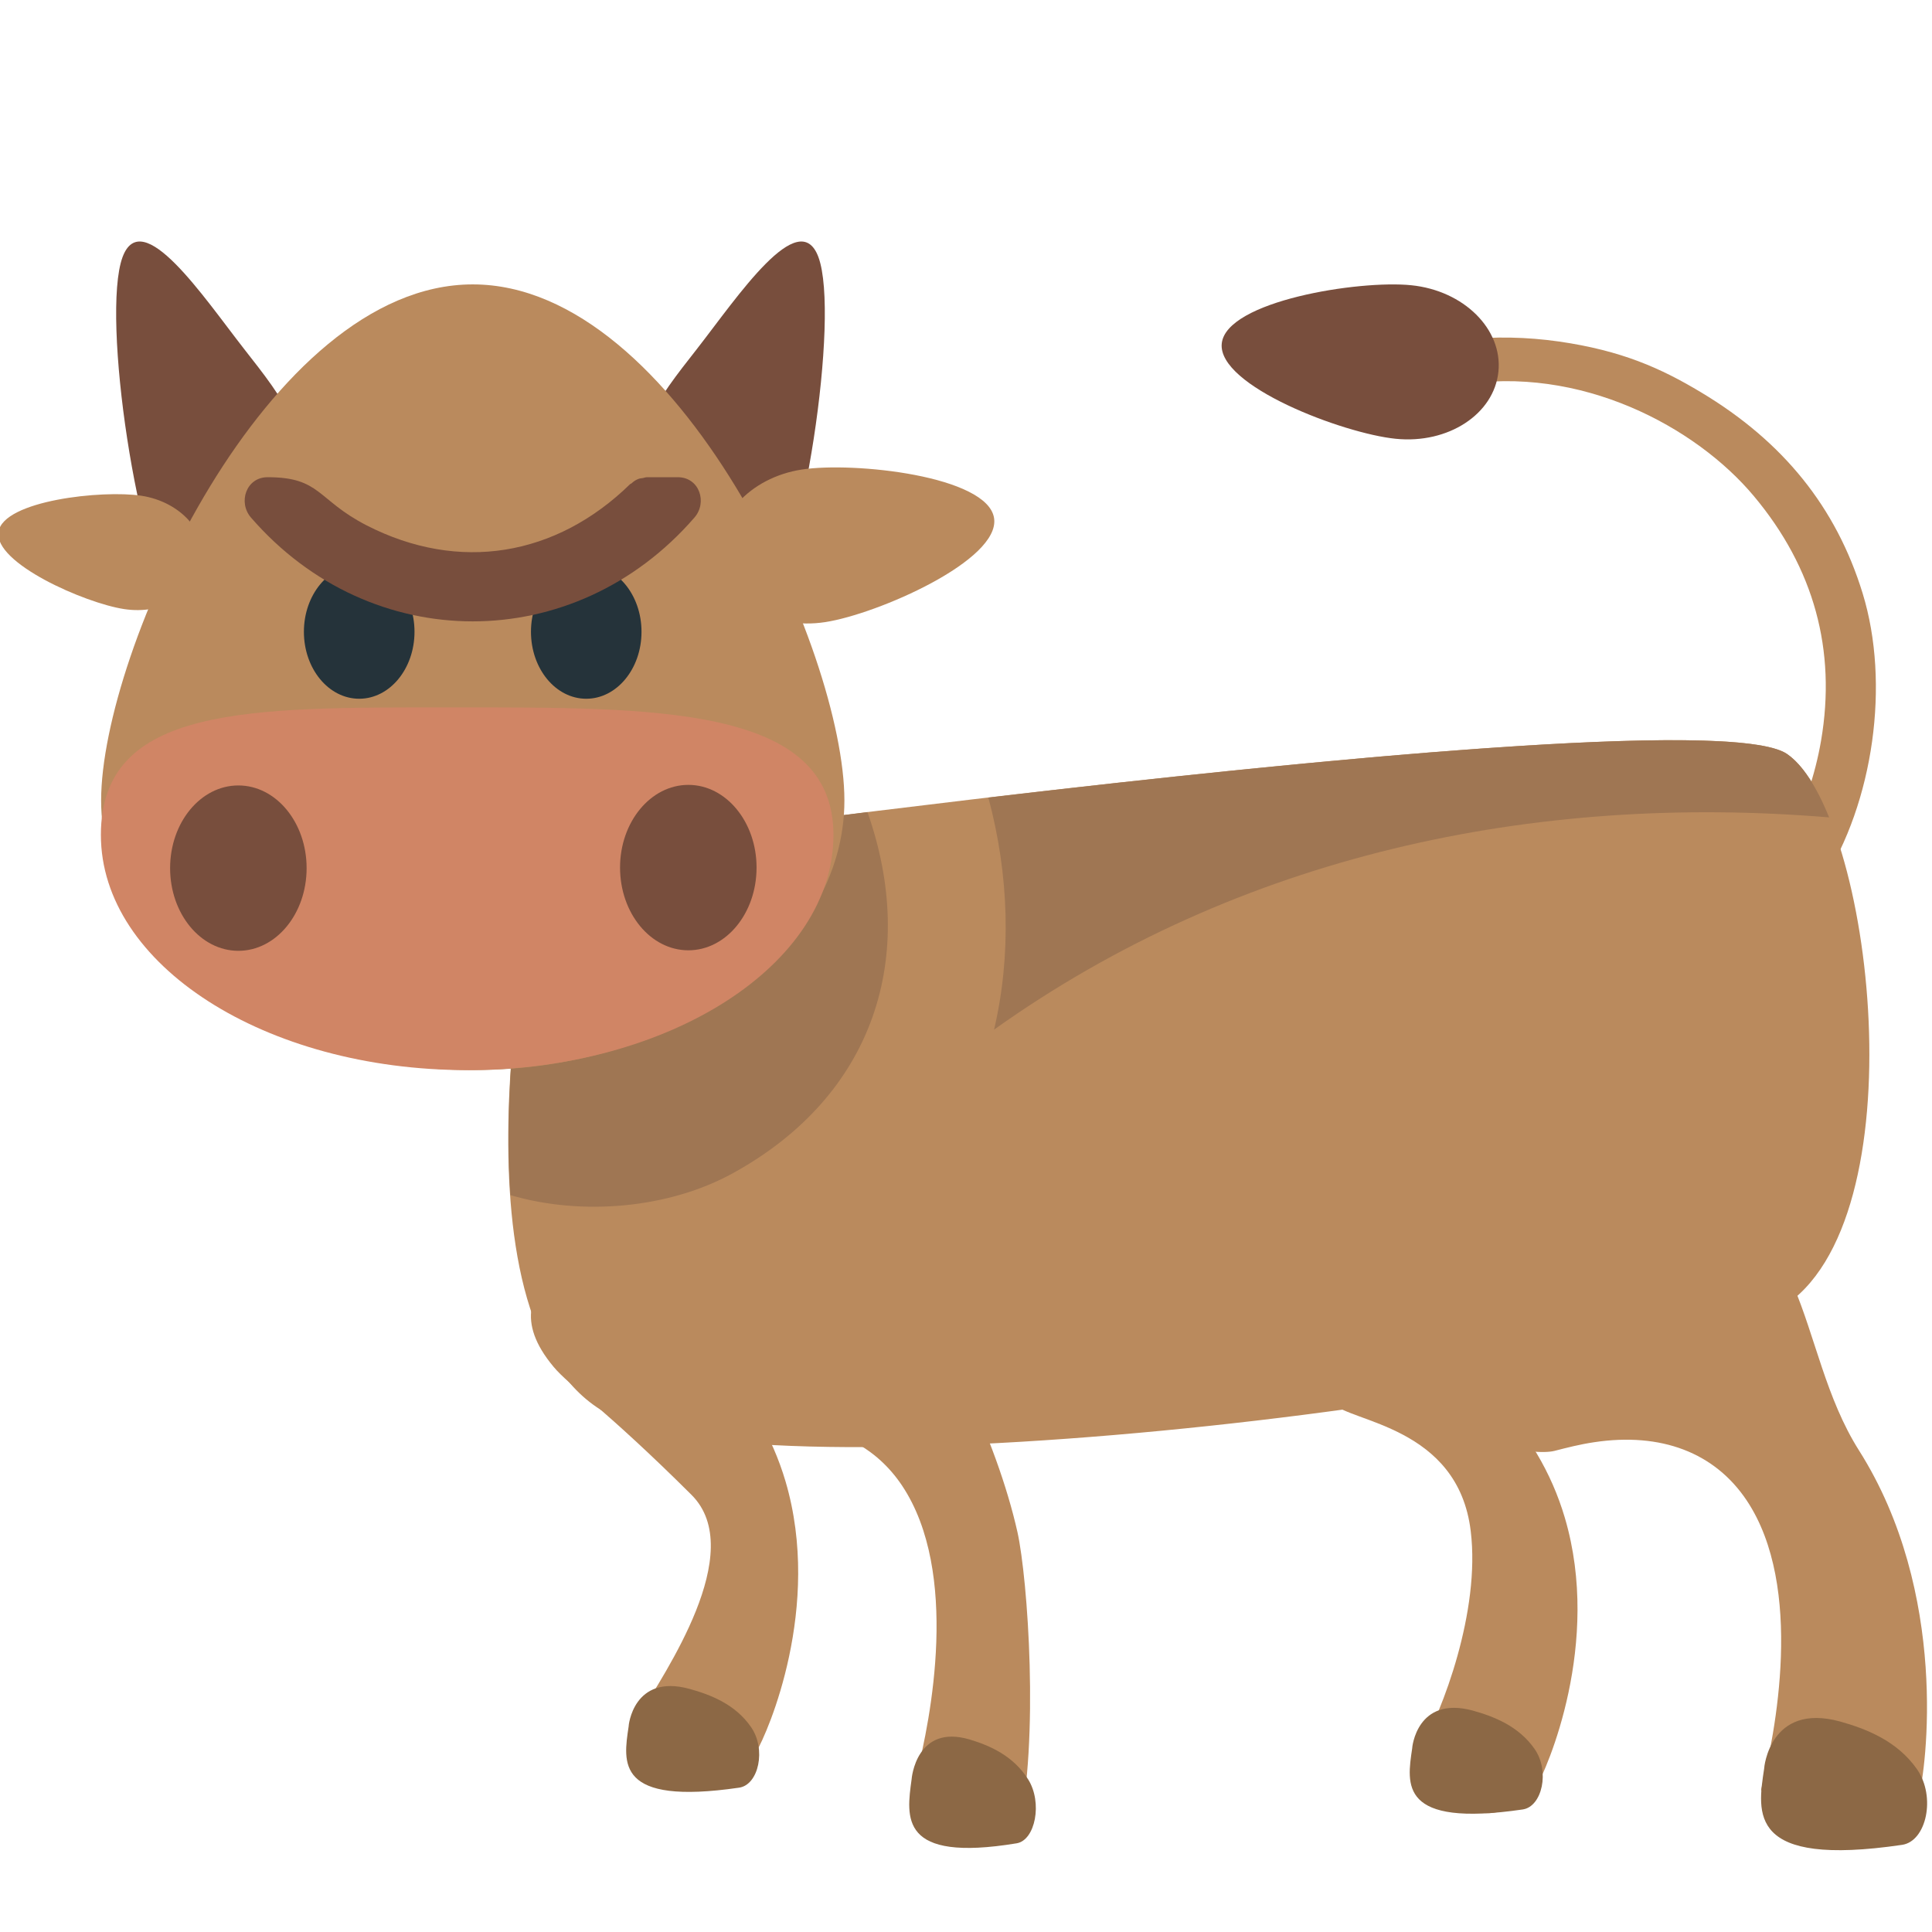
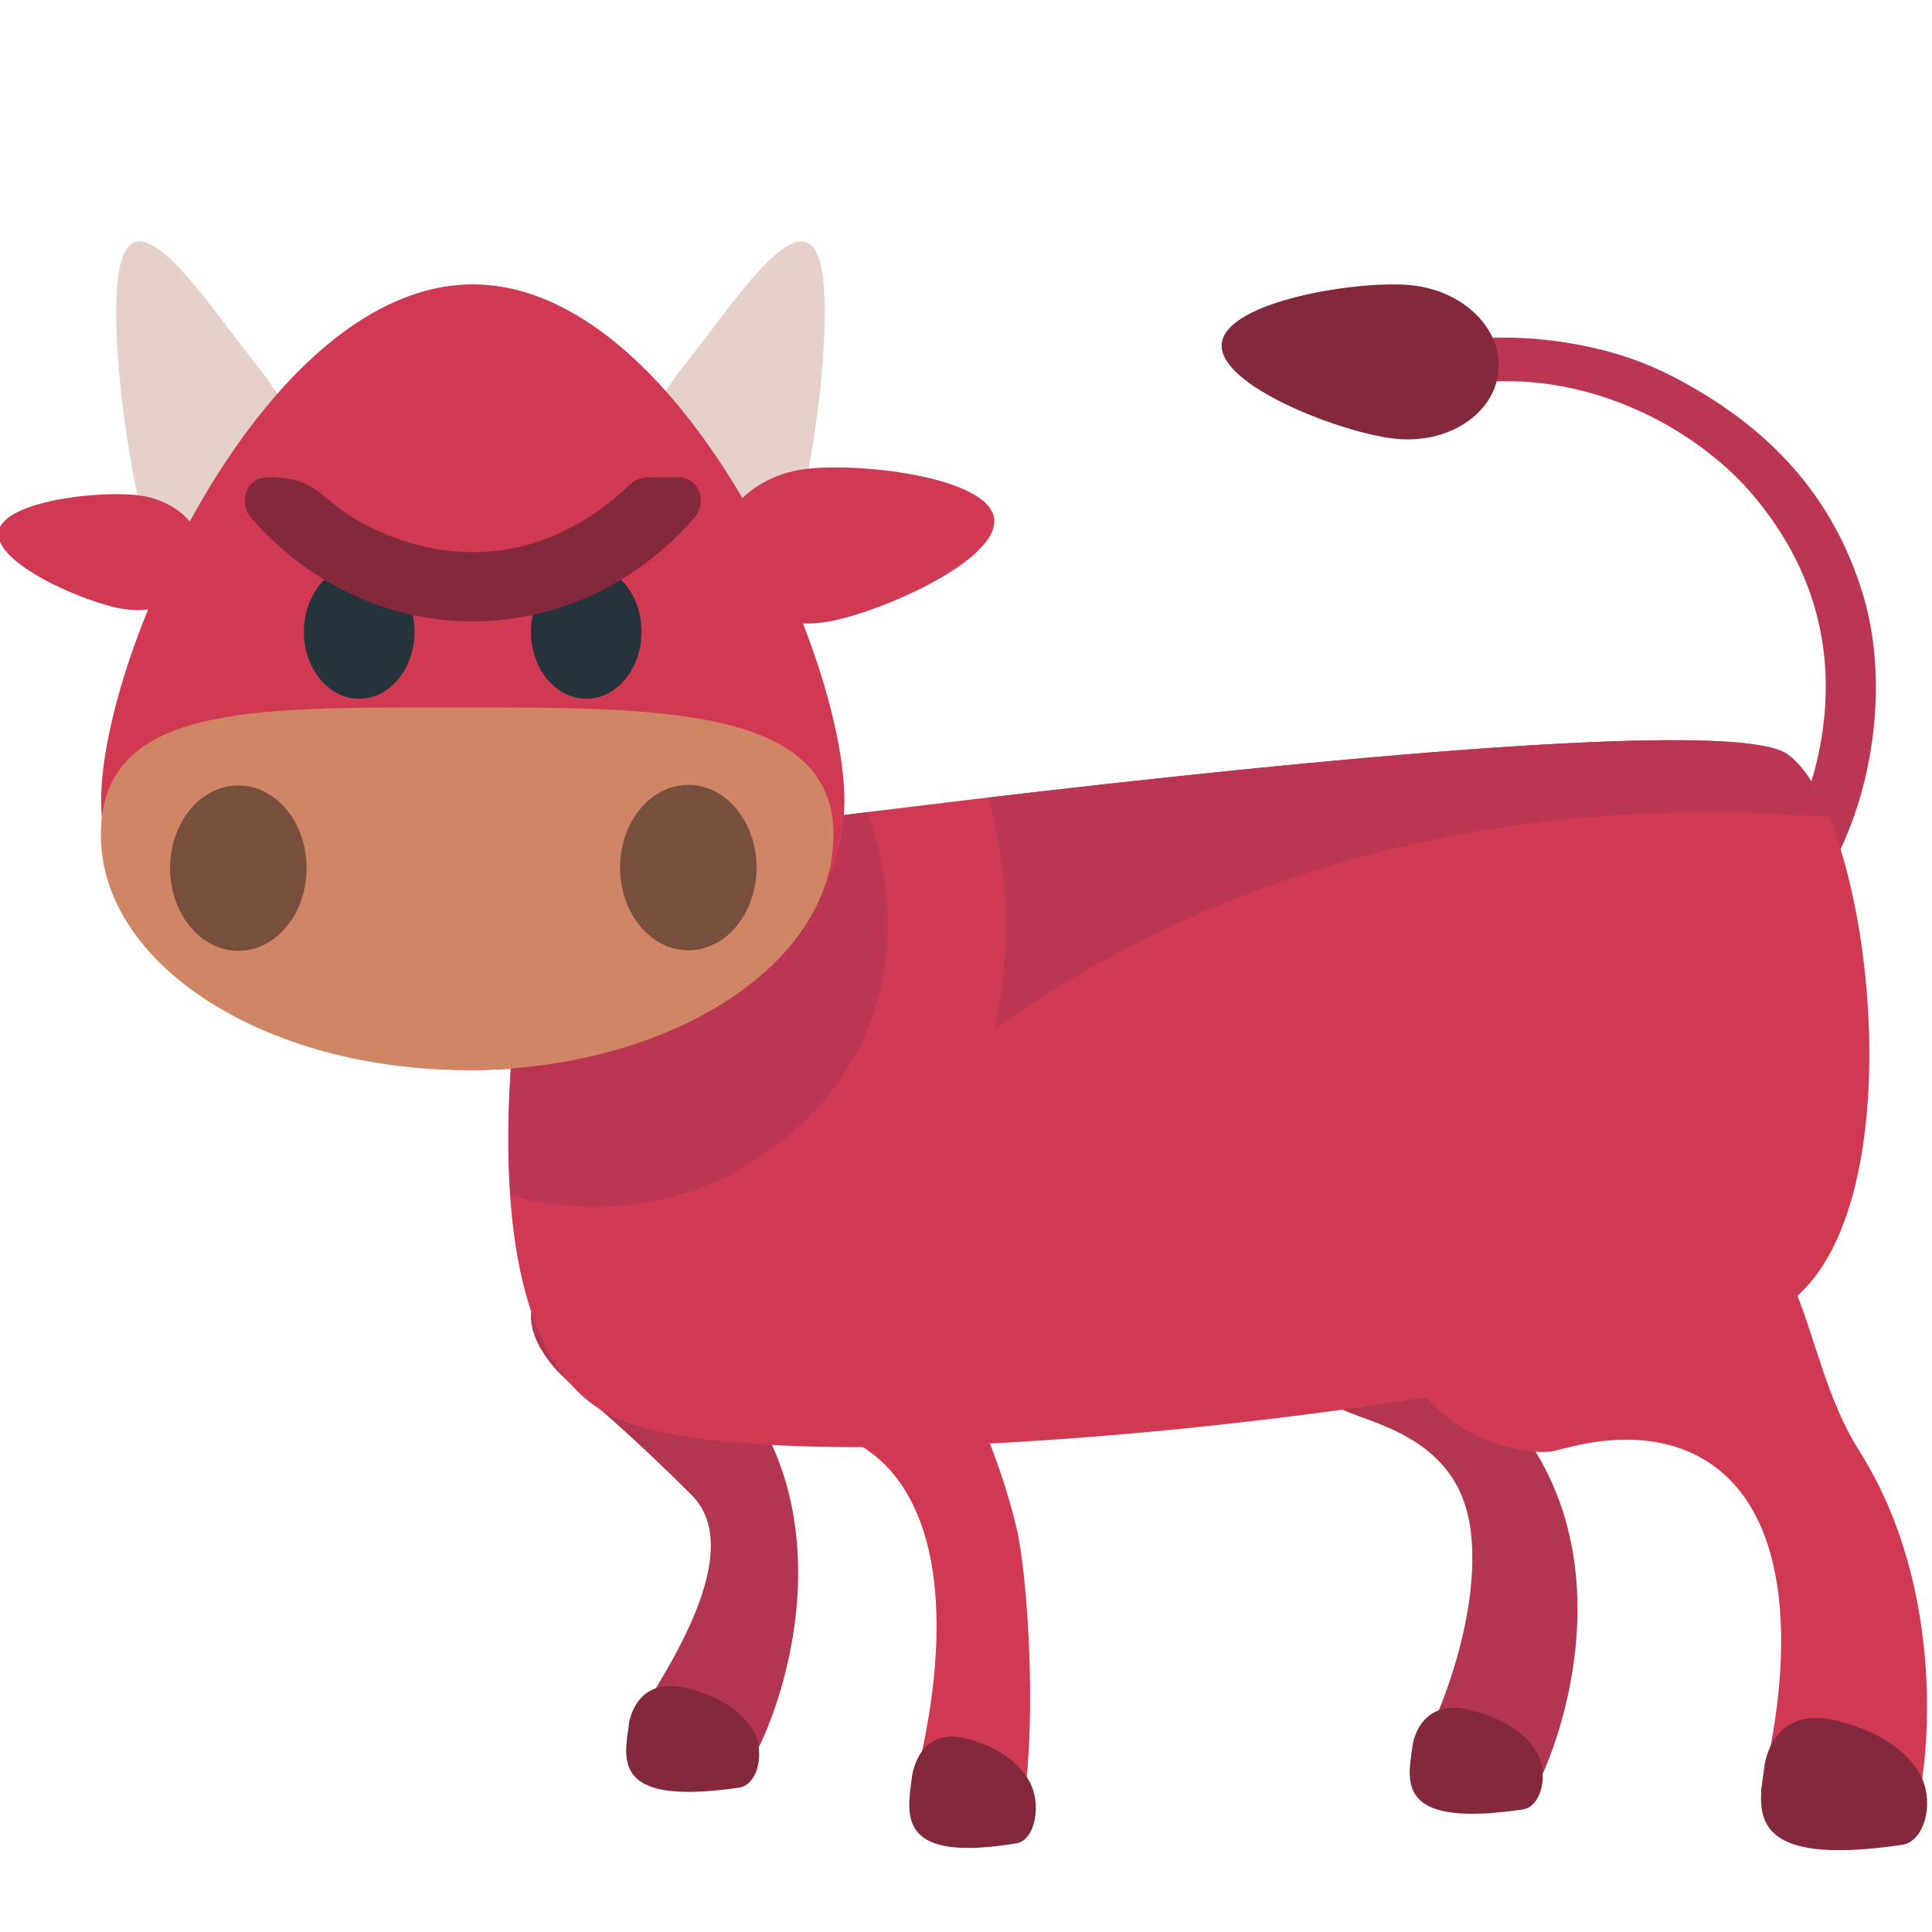
<svg xmlns="http://www.w3.org/2000/svg" version="1.1" id="Layer_1" x="0px" y="0px" width="64px" height="64px" viewBox="0 0 64 64" enable-background="new 0 0 64 64" xml:space="preserve">
-   <defs id="defs5092" />
-   <g id="g5036" transform="translate(0,8)">
-     <path d="m 48.316,4.761 c 4.033,-0.69 7.872,1.383 9.787,3.678 1.987,2.375 2.735,5.099 2.222,8.098 -0.398,2.304 -1.505,4.376 -3.132,6.016 0.575,0.226 1.189,0.377 1.83,0.449 0.49,-0.551 0.939,-1.143 1.339,-1.77 1.705,-2.659 2.256,-6.594 1.341,-9.575 C 60.827,8.802 59.067,6.623 56.342,4.992 55.024,4.2 53.721,3.613 51.642,3.313 50.577,3.162 49.516,3.14 48.483,3.254 47.694,3.838 47.694,4.168 47.694,4.17 c 0.003,0.064 0.134,0.291 0.622,0.591 z" id="path5038" style="fill:#ba8a5d" />
-     <path d="m 26.023,41.077 c -0.89,-3.014 -3.185,-5.338 -6.826,-6.906 -0.198,-0.086 -0.406,-0.165 -0.607,-0.247 -1.029,0.796 -1.503,1.857 -0.253,3.352 0.527,0.635 1.705,1.391 4.568,4.241 1.895,1.885 -0.939,5.957 -1.676,7.228 0.151,0.473 0.81,1.614 1.686,1.99 0.247,0.106 0.996,0.432 2.132,-0.693 0.392,-0.655 2.197,-4.814 0.976,-8.965 z" id="path5040" style="fill:#ba8a5d" />
-     <path d="m 51.838,42.28 c -0.892,-3.014 -3.185,-5.338 -6.827,-6.906 -0.196,-0.086 -0.402,-0.16 -0.606,-0.247 -1.028,0.796 -1.504,1.862 -0.255,3.355 0.534,0.631 4.153,0.748 4.57,4.241 0.323,2.649 -0.937,5.953 -1.678,7.228 0.153,0.474 0.813,1.614 1.688,1.99 0.249,0.103 0.998,0.428 2.131,-0.693 0.395,-0.654 2.201,-4.817 0.977,-8.968 z" id="path5042" style="fill:#ba8a5d" />
-     <path d="m 20.693,19.944 c 0,0 35.675,-4.92 38.507,-2.966 2.83,1.958 4.439,15.523 -0.201,18.35 -4.644,2.825 -32.976,6.399 -38.718,3.585 -5.733,-2.807 -2.579,-17.395 -2.579,-17.395" id="path5044" style="fill:#ba8a5d" />
-     <path d="m 24.287,30.859 c 4.688,-2.583 6.128,-7.191 4.449,-11.958 -4.703,0.583 -8.042,1.042 -8.042,1.042 l -2.991,1.574 c 0,0 -1.129,5.262 -0.794,10.073 2.368,0.696 5.249,0.445 7.378,-0.731 z" id="path5046" style="fill:#9f7653" />
-     <path d="M 32.93,26.108 C 41.054,20.319 50.821,18.266 60.592,19.077 60.189,18.083 59.716,17.334 59.2,16.978 57.464,15.78 43.378,17.167 32.74,18.42 c 0.691,2.567 0.765,5.235 0.19,7.688 z" id="path5048" style="fill:#9f7653" />
-     <path d="m 55.042,31.212 c -0.388,-0.051 -5.067,-0.286 -5.473,-0.321 -1.592,-0.129 -2.978,3.073 -3.394,3.771 -0.399,0.678 -0.127,1.814 0.774,3.202 1.331,2.038 3.878,2.363 4.543,2.199 0.412,-0.106 0.837,-0.216 1.311,-0.287 2.234,-0.337 4.002,0.349 5.057,1.925 1.919,2.873 0.946,7.748 0.477,9.591 0.359,0.541 1.584,1.721 2.806,1.878 0.347,0.046 1.396,0.18 2.409,-1.615 0.262,-0.956 1.025,-6.781 -1.973,-11.512 -2.175,-3.438 -1.448,-8.177 -6.537,-8.831 z" id="path5050" style="fill:#ba8a5d" />
-     <path d="m 33.705,42.755 c -0.674,-3.002 -2.569,-7.185 -4.809,-9.411 -1.944,-1.939 -8.56,0.616 -6.773,2.478 0.996,1.039 2.234,1.756 3.296,2.725 0.239,0.215 0.455,0.442 0.654,0.669 1.642,0.052 2.958,0.726 3.806,1.992 1.923,2.877 0.949,7.752 0.479,9.594 -0.208,1.709 3.127,1.913 3.378,1.869 0.694,-3.019 0.31,-8.376 -0.031,-9.916 z" id="path5052" style="fill:#ba8a5d" />
-     <path d="m 24.88,49.213 c -0.525,-0.764 -1.352,-1.077 -2.048,-1.269 -1.855,-0.503 -2.014,1.234 -2.008,1.25 -0.177,1.191 -0.434,2.622 3.659,2.025 0.65,-0.093 0.905,-1.276 0.397,-2.006 z" id="path5054" style="fill:#8c6845" />
-     <path d="m 50.836,49.938 c -0.528,-0.76 -1.348,-1.077 -2.049,-1.273 -1.858,-0.502 -2.011,1.238 -2.007,1.254 -0.175,1.191 -0.436,2.622 3.66,2.022 0.647,-0.093 0.907,-1.273 0.396,-2.003 z" id="path5056" style="fill:#8c6845" />
-     <path d="m 63.504,50.609 c -0.66,-0.945 -1.689,-1.341 -2.556,-1.584 -2.324,-0.631 -2.512,1.544 -2.508,1.561 -0.224,1.485 -0.541,3.279 4.569,2.527 0.806,-0.118 1.128,-1.591 0.495,-2.504 z" id="path5058" style="fill:#8c6845" />
-     <path d="m 34.06,50.946 c -0.498,-0.792 -1.281,-1.125 -1.942,-1.324 -1.77,-0.522 -1.92,1.301 -1.92,1.32 -0.17,1.254 -0.417,2.763 3.479,2.12 0.618,-0.101 0.865,-1.347 0.383,-2.116 z" id="path5060" style="fill:#8c6845" />
-     <path d="M 27.841,22.8 C 27.779,20.179 20.924,9.394 15.581,9.445 c -2.151,0.02 -6.283,1.141 -5.91,2.959 1.411,6.826 9.665,17.229 11.319,16.731 2.309,-0.706 6.905,-3.711 6.851,-6.335 z" id="path5062" style="fill:#9f7653" />
-     <path d="M 4.059,0.519 C 4.702,-1.223 6.747,1.844 8.074,3.544 9.402,5.241 10.609,6.729 9.144,7.871 7.681,9.015 7.229,14.042 5.901,12.343 4.572,10.646 3.342,2.47 4.059,0.519 z" id="path5064" style="fill:#784e3d" />
-     <path d="m 27.112,0.519 c -0.641,-1.742 -2.688,1.325 -4.013,3.025 -1.329,1.697 -2.534,3.185 -1.07,4.327 1.461,1.144 1.914,6.171 3.237,4.472 1.329,-1.697 2.564,-9.873 1.846,-11.824 z" id="path5066" style="fill:#784e3d" />
-     <path d="m 3.35,18.516 c 0,4.937 5.506,8.932 12.311,8.932 6.8,0 12.311,-3.996 12.311,-8.932 C 27.972,13.585 22.461,1.421 15.661,1.421 8.856,1.421 3.35,13.585 3.35,18.516 z" id="path5068" style="fill:#ba8a5d" />
-     <path d="M 27.338,12.608 C 25.608,12.874 24.04,11.959 23.824,10.562 23.61,9.165 24.832,7.82 26.56,7.554 c 1.724,-0.265 6.154,0.211 6.37,1.609 0.215,1.397 -3.866,3.18 -5.592,3.445 z" id="path5070" style="fill:#ba8a5d" />
-     <path d="M 4.108,12.176 C 5.392,12.374 6.56,11.694 6.72,10.655 6.877,9.619 5.971,8.62 4.684,8.422 3.4,8.224 0.112,8.579 -0.049,9.617 c -0.159,1.039 2.871,2.363 4.157,2.559 z" id="path5072" style="fill:#ba8a5d" />
-     <path d="M 46.751,1.449 C 48.492,1.626 49.78,2.905 49.637,4.312 49.494,5.717 47.976,6.713 46.232,6.535 44.499,6.36 40.33,4.787 40.472,3.38 40.616,1.974 45.013,1.271 46.751,1.449 z" id="path5074" style="fill:#784e3d" />
-     <g id="g5076">
-       <path d="m 3.342,19.657 c 0,-4.304 4.913,-4.223 11.611,-4.223 6.705,0 12.656,-0.081 12.656,4.223 0,4.303 -5.435,7.792 -12.132,7.792 C 8.778,27.448 3.342,23.96 3.342,19.657 z" id="path5078" style="fill:#d08565" />
-       <ellipse cx="7.896" cy="20.758" rx="2.261" ry="2.739" id="ellipse5080" style="fill:#784e3d" d="M 10.157,20.758 C 10.157,22.271 9.145,23.497 7.896,23.497 6.647,23.497 5.635,22.271 5.635,20.758 c 0,-1.513 1.012,-2.739 2.261,-2.739 1.249,0 2.261,1.226 2.261,2.739 z" />
-       <path d="m 25.062,20.738 c 0,1.517 -1.011,2.742 -2.259,2.742 -1.249,0 -2.263,-1.225 -2.263,-2.742 0,-1.511 1.015,-2.738 2.263,-2.738 1.248,0 2.259,1.228 2.259,2.738 z" id="path5082" style="fill:#784e3d" />
-     </g>
-     <ellipse cx="11.899" cy="12.929" rx="1.832" ry="2.218" id="ellipse5084" style="fill:#25333a" d="m 13.731,12.929 c 0,1.225 -0.82,2.218 -1.832,2.218 -1.012,0 -1.832,-0.993 -1.832,-2.218 0,-1.225 0.82,-2.218 1.832,-2.218 1.012,0 1.832,0.993 1.832,2.218 z" />
-     <ellipse cx="19.42" cy="12.929" rx="1.831" ry="2.218" id="ellipse5086" style="fill:#25333a" d="m 21.251,12.929 c 0,1.225 -0.82,2.218 -1.831,2.218 -1.011,0 -1.831,-0.993 -1.831,-2.218 0,-1.225 0.82,-2.218 1.831,-2.218 1.011,0 1.831,0.993 1.831,2.218 z" />
-     <path d="m 22.452,7.808 c -0.341,0 -0.68,0 -1.019,0 -0.051,0 -0.088,0.02 -0.135,0.028 -0.051,0.008 -0.104,0.01 -0.155,0.031 C 21.057,7.901 20.984,7.95 20.923,8.01 20.907,8.024 20.891,8.024 20.876,8.035 18.424,10.432 15.205,10.974 12.14,9.401 10.494,8.553 10.629,7.808 8.867,7.808 8.15,7.808 7.88,8.645 8.314,9.145 c 3.974,4.585 10.714,4.585 14.69,0 0.436,-0.5 0.167,-1.337 -0.552,-1.337 z" id="path5088" style="fill:#784e3d" />
+   <path id="path5038" fill="#BA3652" d="M48.316,12.761c4.033-0.69,7.871,1.383,9.787,3.678  c1.986,2.375,2.734,5.099,2.222,8.098c-0.398,2.304-1.505,4.376-3.132,6.016c0.574,0.226,1.188,0.377,1.83,0.449  c0.49-0.551,0.938-1.143,1.338-1.77c1.705-2.659,2.257-6.594,1.342-9.575c-0.876-2.854-2.637-5.034-5.361-6.665  c-1.318-0.792-2.621-1.379-4.699-1.679c-1.065-0.151-2.127-0.173-3.16-0.059c-0.789,0.584-0.789,0.914-0.789,0.916  C47.697,12.234,47.828,12.461,48.316,12.761z" />
+   <path id="path5040" fill="#B23650" d="M26.023,49.077c-0.89-3.015-3.185-5.339-6.826-6.906  c-0.198-0.086-0.406-0.165-0.607-0.247c-1.029,0.797-1.503,1.857-0.253,3.352c0.527,0.636,1.705,1.392,4.568,4.242  c1.895,1.885-0.939,5.957-1.676,7.228c0.151,0.474,0.81,1.614,1.686,1.989c0.247,0.106,0.996,0.433,2.132-0.692  C25.439,57.387,27.244,53.229,26.023,49.077z" />
+   <path id="path5042" fill="#B23650" d="M51.838,50.279c-0.893-3.014-3.186-5.338-6.827-6.905  c-0.196-0.086-0.401-0.16-0.606-0.247c-1.027,0.796-1.504,1.861-0.254,3.355c0.533,0.631,4.152,0.748,4.57,4.24  c0.322,2.649-0.938,5.953-1.679,7.229c0.153,0.474,0.813,1.613,1.688,1.99c0.248,0.103,0.998,0.428,2.131-0.693  C51.256,58.594,53.063,54.432,51.838,50.279z" />
+   <path id="path5044" fill="#D13852" d="M20.693,27.944c0,0,35.675-4.92,38.507-2.966  c2.829,1.958,4.438,15.523-0.201,18.35c-4.644,2.824-32.976,6.398-38.718,3.585c-5.733-2.808-2.579-17.395-2.579-17.395" />
+   <path id="path5046" fill="#BA3652" d="M24.287,38.859c4.688-2.584,6.128-7.191,4.449-11.958  c-4.703,0.583-8.042,1.042-8.042,1.042l-2.991,1.574c0,0-1.129,5.262-0.794,10.073C19.277,40.286,22.158,40.035,24.287,38.859z" />
+   <path id="path5048" fill="#BA3652" d="M32.93,34.107c8.125-5.789,17.891-7.841,27.662-7.03  c-0.402-0.994-0.876-1.743-1.392-2.099c-1.736-1.198-15.822,0.189-26.46,1.442C33.432,28.987,33.505,31.655,32.93,34.107z" />
+   <path id="path5050" fill="#D13852" d="M55.042,39.212c-0.388-0.051-5.067-0.286-5.474-0.321  c-1.592-0.129-2.978,3.073-3.394,3.771c-0.399,0.678-0.127,1.814,0.774,3.201c1.33,2.039,3.878,2.363,4.543,2.199  c0.412-0.105,0.837-0.215,1.311-0.287c2.234-0.336,4.002,0.35,5.057,1.926c1.92,2.873,0.947,7.748,0.478,9.591  c0.358,0.541,1.584,1.722,2.806,1.878c0.348,0.046,1.396,0.18,2.409-1.615c0.263-0.955,1.025-6.781-1.973-11.512  C59.404,44.605,60.131,39.866,55.042,39.212z" />
+   <path id="path5052" fill="#D13852" d="M33.705,50.755c-0.674-3.002-2.569-7.185-4.809-9.411  c-1.944-1.939-8.56,0.616-6.773,2.479c0.996,1.039,2.234,1.756,3.296,2.725c0.239,0.215,0.455,0.441,0.654,0.669  c1.642,0.052,2.958,0.726,3.806,1.992c1.923,2.877,0.949,7.752,0.479,9.595c-0.208,1.709,3.126,1.912,3.378,1.868  C34.43,57.652,34.046,52.295,33.705,50.755z" />
+   <path id="path5054" fill="#84283C" d="M24.88,57.213c-0.525-0.764-1.352-1.076-2.048-1.27  c-1.855-0.502-2.014,1.234-2.008,1.25c-0.177,1.191-0.434,2.623,3.659,2.025C25.133,59.126,25.388,57.943,24.88,57.213z" />
+   <path id="path5056" fill="#84283C" d="M50.836,57.938c-0.527-0.76-1.348-1.076-2.049-1.272  c-1.857-0.502-2.012,1.237-2.008,1.254c-0.174,1.19-0.436,2.622,3.66,2.022C51.087,59.848,51.348,58.668,50.836,57.938z" />
+   <path id="path5058" fill="#84283C" d="M63.504,58.609c-0.66-0.945-1.689-1.342-2.556-1.584  c-2.324-0.631-2.513,1.543-2.509,1.561c-0.224,1.484-0.541,3.279,4.569,2.527C63.814,60.995,64.137,59.521,63.504,58.609z" />
+   <path id="path5060" fill="#84283C" d="M34.061,58.945c-0.498-0.791-1.281-1.125-1.942-1.323  c-1.77-0.522-1.92,1.301-1.92,1.319c-0.17,1.254-0.417,2.764,3.479,2.121C34.295,60.961,34.542,59.715,34.061,58.945z" />
+   <path id="path5064" fill="#E5D1CA" d="M4.059,8.519c0.643-1.742,2.688,1.325,4.015,3.025  c1.328,1.697,2.535,3.185,1.07,4.327c-1.463,1.144-1.915,6.171-3.243,4.472C4.572,18.646,3.342,10.47,4.059,8.519z" />
+   <path id="path5066" fill="#E5D1CA" d="M27.112,8.519c-0.641-1.742-2.688,1.325-4.013,3.025  c-1.329,1.697-2.534,3.185-1.07,4.327c1.461,1.144,1.914,6.171,3.237,4.472C26.595,18.646,27.83,10.47,27.112,8.519z" />
+   <path id="path5068" fill="#D13852" d="M3.35,26.516c0,4.937,5.506,8.931,12.311,8.931  c6.8,0,12.311-3.995,12.311-8.931c0-4.931-5.511-17.095-12.311-17.095C8.856,9.421,3.35,21.585,3.35,26.516z" />
+   <path id="path5070" fill="#D13852" d="M27.338,20.608c-1.73,0.266-3.298-0.649-3.514-2.046  c-0.214-1.397,1.008-2.742,2.736-3.008c1.724-0.265,6.154,0.211,6.37,1.609C33.145,18.56,29.064,20.343,27.338,20.608z" />
+   <path id="path5072" fill="#D13852" d="M4.108,20.176c1.284,0.198,2.452-0.482,2.612-1.521  c0.157-1.036-0.749-2.035-2.036-2.233c-1.284-0.198-4.572,0.157-4.733,1.195C-0.208,18.656,2.822,19.98,4.108,20.176z" />
+   <path id="path5074" fill="#84283C" d="M46.751,9.449c1.741,0.177,3.028,1.456,2.886,2.863  c-0.143,1.405-1.66,2.401-3.404,2.223c-1.733-0.175-5.902-1.748-5.76-3.155C40.616,9.974,45.014,9.271,46.751,9.449z" />
+   <g id="g5076">
+     <path id="path5078" fill="#D08565" d="M3.342,27.657c0-4.304,4.913-4.223,11.611-4.223   c6.705,0,12.656-0.081,12.656,4.223c0,4.303-5.435,7.792-12.132,7.792C8.778,35.447,3.342,31.96,3.342,27.657z" />
+     <ellipse id="ellipse5080" fill="#784E3D" cx="7.896" cy="28.758" rx="2.261" ry="2.739">
+ 	</ellipse>
+     <path id="path5082" fill="#784E3D" d="M25.062,28.738c0,1.517-1.011,2.742-2.259,2.742   c-1.249,0-2.263-1.225-2.263-2.742c0-1.511,1.015-2.738,2.263-2.738C24.051,26,25.062,27.228,25.062,28.738z" />
  </g>
+   <ellipse id="ellipse5084" fill="#25333A" cx="11.899" cy="20.929" rx="1.832" ry="2.218">
+ </ellipse>
+   <ellipse id="ellipse5086" fill="#25333A" cx="19.42" cy="20.929" rx="1.831" ry="2.218">
+ </ellipse>
+   <path id="path5088" fill="#84283C" d="M22.452,15.808c-0.341,0-0.68,0-1.019,0  c-0.051,0-0.088,0.02-0.135,0.028c-0.051,0.008-0.104,0.01-0.155,0.031c-0.086,0.034-0.159,0.083-0.22,0.143  c-0.016,0.014-0.032,0.014-0.047,0.025c-2.452,2.397-5.671,2.939-8.736,1.366c-1.646-0.848-1.511-1.593-3.273-1.593  c-0.717,0-0.987,0.837-0.553,1.337c3.974,4.585,10.714,4.585,14.69,0C23.44,16.645,23.171,15.808,22.452,15.808z" />
</svg>
